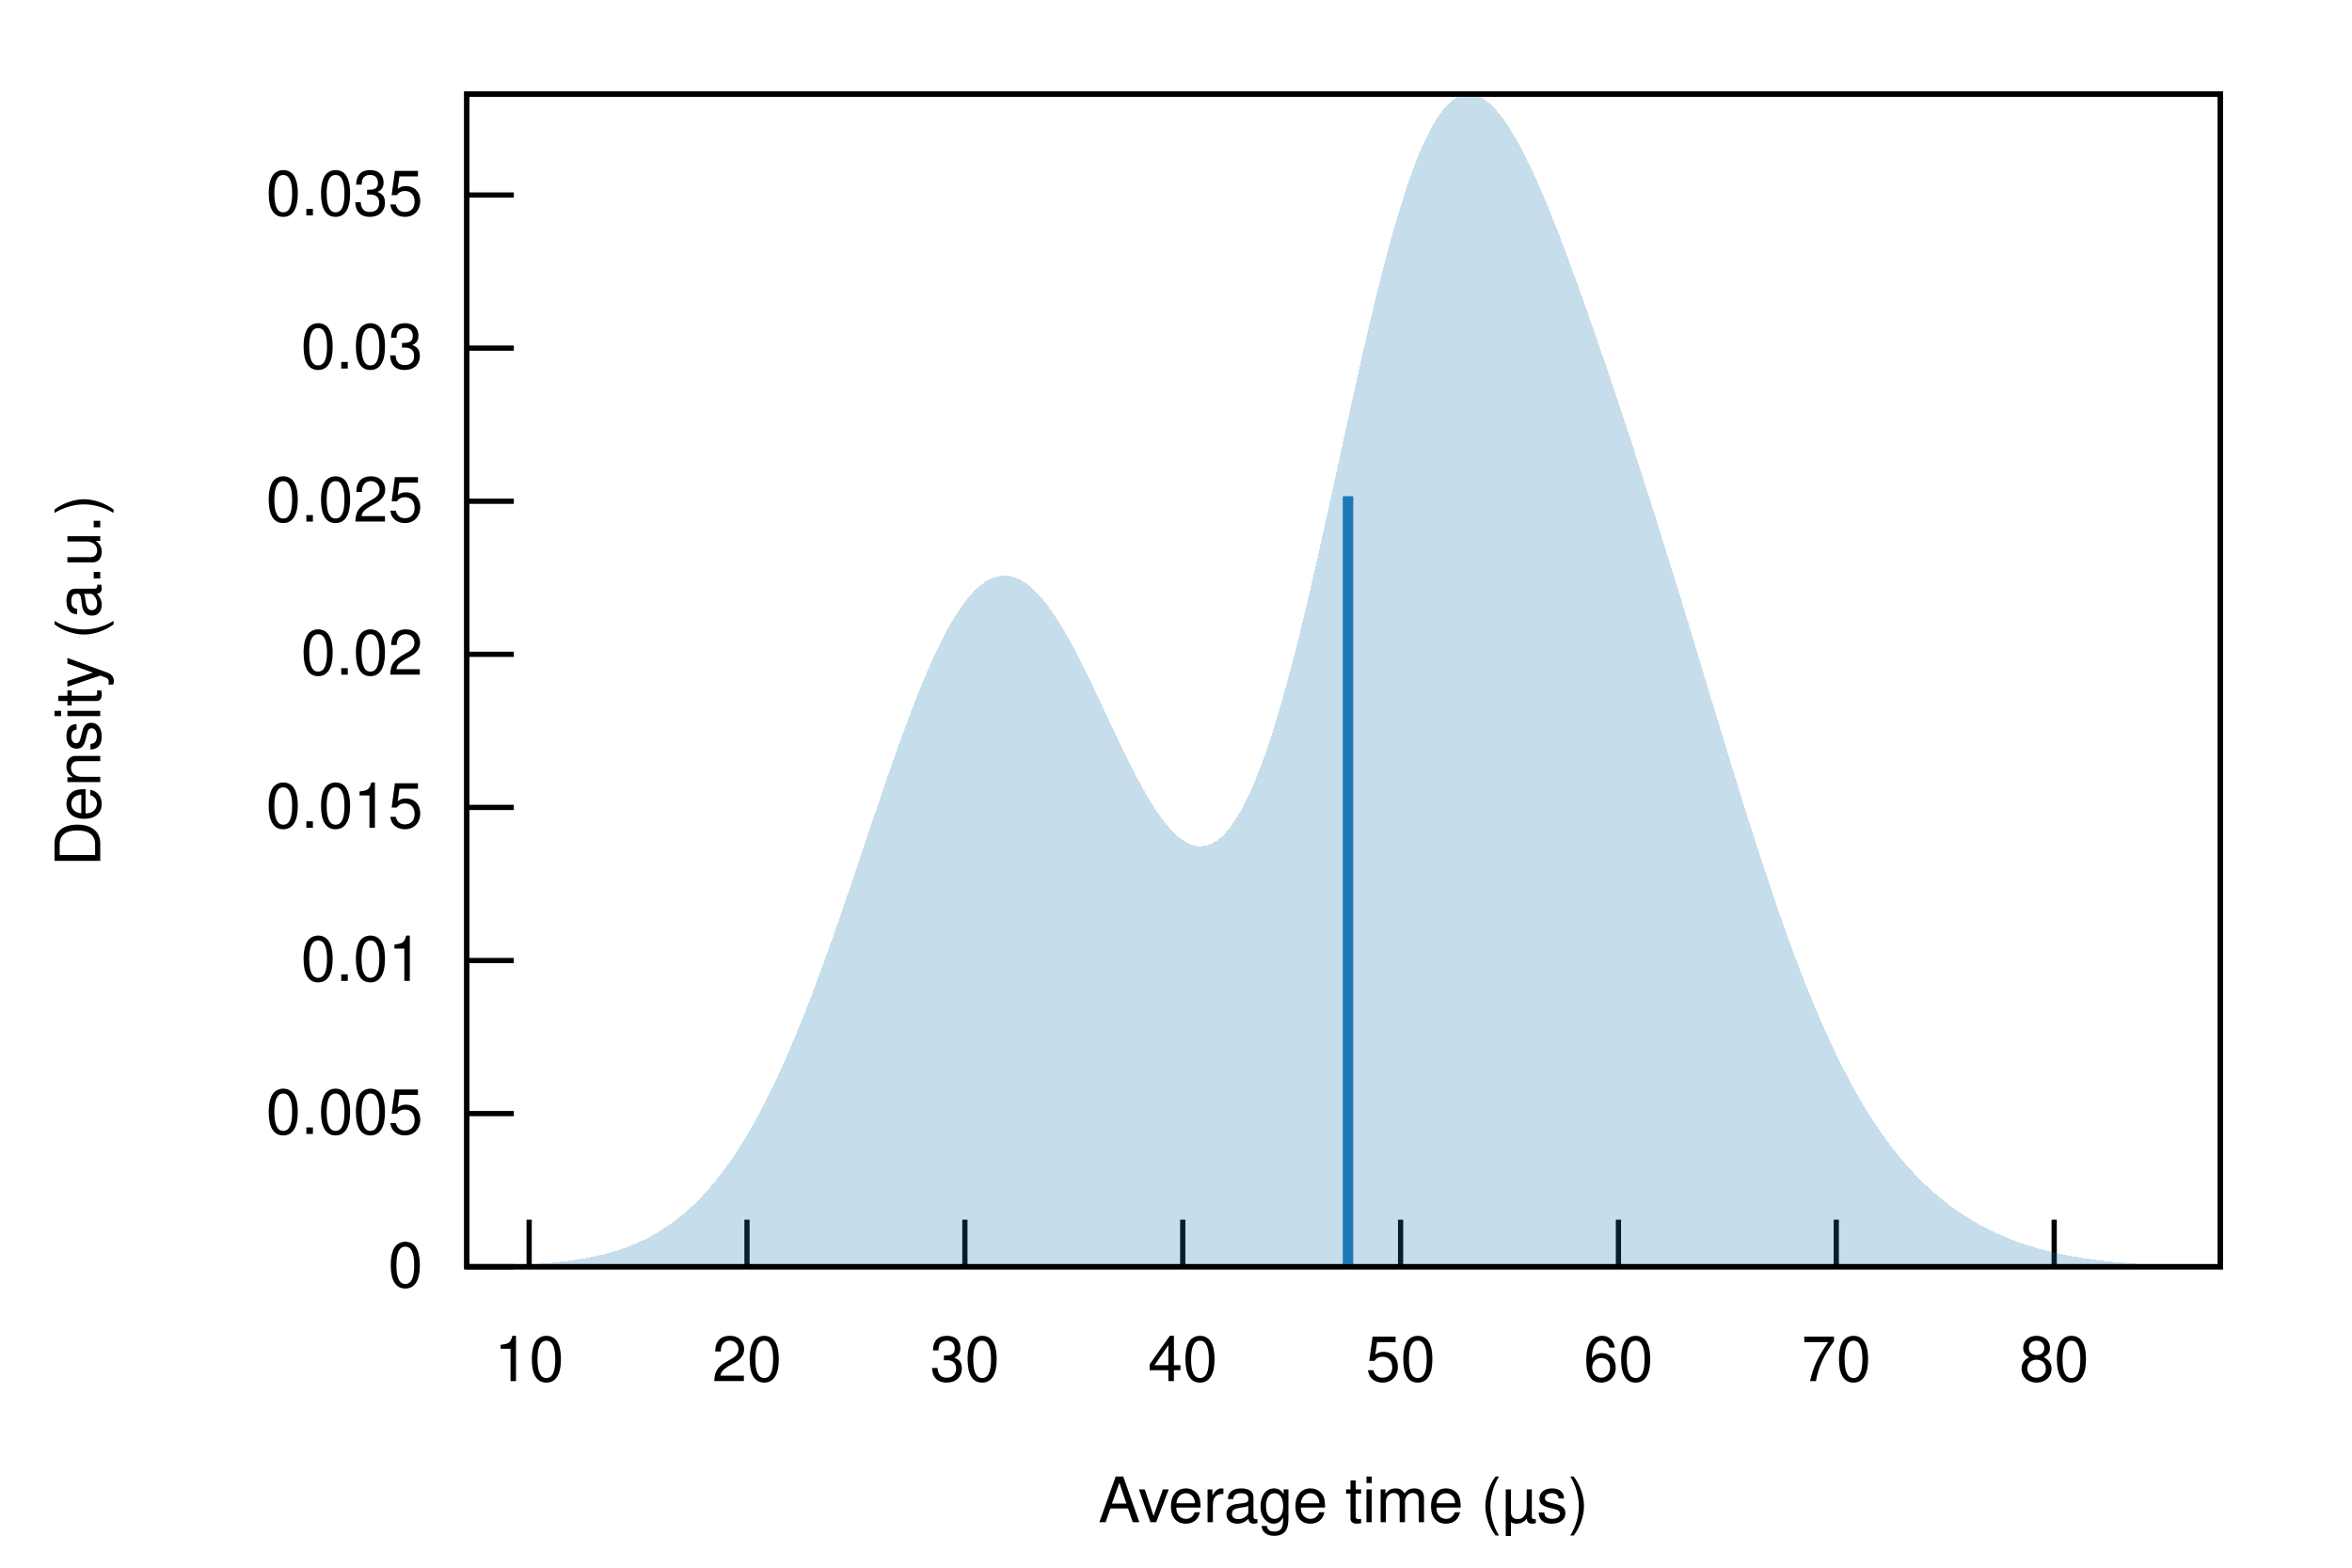
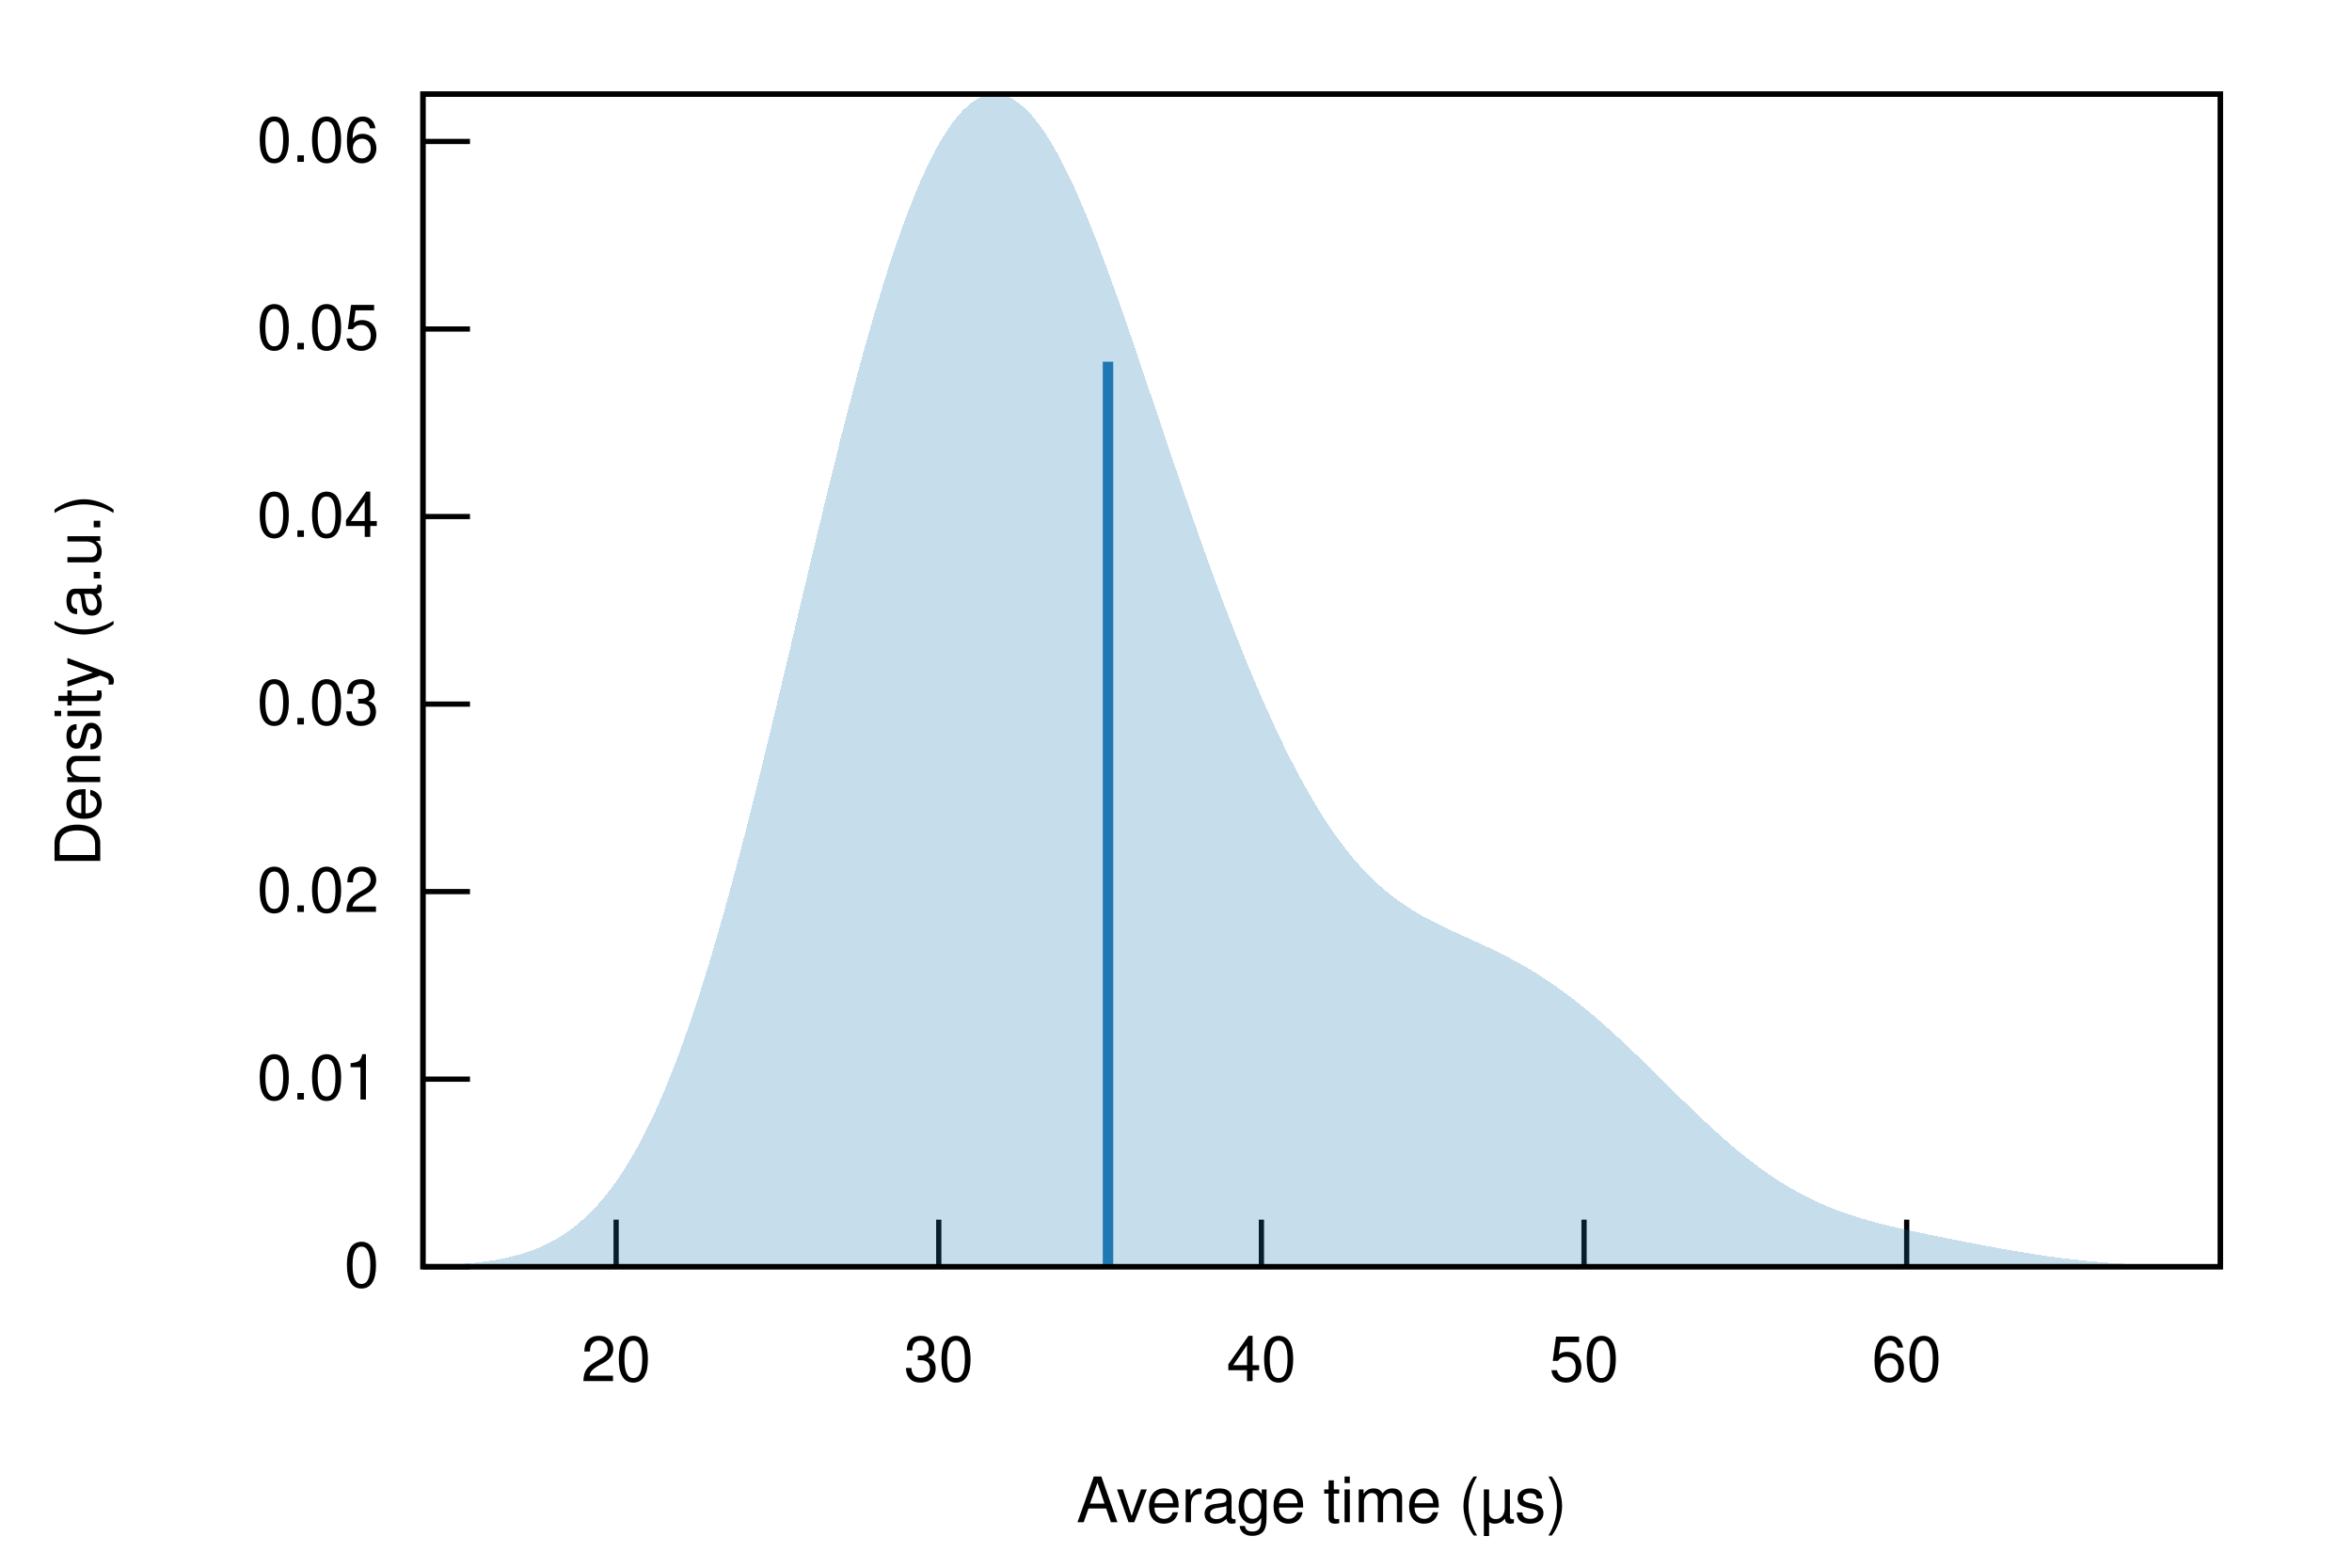
<svg xmlns="http://www.w3.org/2000/svg" xmlns:xlink="http://www.w3.org/1999/xlink" viewBox="0 0 450 300">
  <g id="gnuplot_canvas">
    <rect x="0" y="0" width="450" height="300" fill="none" />
    <defs>
      <circle id="gpDot" r="0.5" stroke-width="0.5" stroke="currentColor" />
      <path id="gpPt0" stroke-width="0.222" stroke="currentColor" d="M-1,0 h2 M0,-1 v2" />
      <path id="gpPt1" stroke-width="0.222" stroke="currentColor" d="M-1,-1 L1,1 M1,-1 L-1,1" />
      <path id="gpPt2" stroke-width="0.222" stroke="currentColor" d="M-1,0 L1,0 M0,-1 L0,1 M-1,-1 L1,1 M-1,1 L1,-1" />
      <rect id="gpPt3" stroke-width="0.222" stroke="currentColor" x="-1" y="-1" width="2" height="2" />
      <rect id="gpPt4" stroke-width="0.222" stroke="currentColor" fill="currentColor" x="-1" y="-1" width="2" height="2" />
      <circle id="gpPt5" stroke-width="0.222" stroke="currentColor" cx="0" cy="0" r="1" />
      <use xlink:href="#gpPt5" id="gpPt6" fill="currentColor" stroke="none" />
      <path id="gpPt7" stroke-width="0.222" stroke="currentColor" d="M0,-1.33 L-1.33,0.67 L1.33,0.67 z" />
      <use xlink:href="#gpPt7" id="gpPt8" fill="currentColor" stroke="none" />
      <use xlink:href="#gpPt7" id="gpPt9" stroke="currentColor" transform="rotate(180)" />
      <use xlink:href="#gpPt9" id="gpPt10" fill="currentColor" stroke="none" />
      <use xlink:href="#gpPt3" id="gpPt11" stroke="currentColor" transform="rotate(45)" />
      <use xlink:href="#gpPt11" id="gpPt12" fill="currentColor" stroke="none" />
      <path id="gpPt13" stroke-width="0.222" stroke="currentColor" d="M0,1.330 L1.265,0.411 L0.782,-1.067 L-0.782,-1.076 L-1.265,0.411 z" />
      <use xlink:href="#gpPt13" id="gpPt14" fill="currentColor" stroke="none" />
      <filter id="textbox" filterUnits="objectBoundingBox" x="0" y="0" height="1" width="1">
        <feFlood flood-color="white" flood-opacity="1" result="bgnd" />
        <feComposite in="SourceGraphic" in2="bgnd" operator="atop" />
      </filter>
      <filter id="greybox" filterUnits="objectBoundingBox" x="0" y="0" height="1" width="1">
        <feFlood flood-color="lightgrey" flood-opacity="1" result="grey" />
        <feComposite in="SourceGraphic" in2="grey" operator="atop" />
      </filter>
    </defs>
    <g fill="none" color="white" stroke="currentColor" stroke-width="1.00" stroke-linecap="butt" stroke-linejoin="miter">
</g>
    <g fill="none" color="black" stroke="currentColor" stroke-width="1.00" stroke-linecap="butt" stroke-linejoin="miter">
-       <path stroke="black" d="M89.31,242.40 L98.31,242.40  " />
-       <g transform="translate(80.92,246.30)" stroke="none" fill="black" font-family="Helvetica" font-size="12.00" text-anchor="end">
+       <path stroke="black" d="M80.92,242.40 L89.92,242.40  " />
+       <g transform="translate(72.53,246.30)" stroke="none" fill="black" font-family="Helvetica" font-size="12.00" text-anchor="end">
        <text>
          <tspan font-family="Helvetica"> 0</tspan>
        </text>
      </g>
    </g>
    <g fill="none" color="black" stroke="currentColor" stroke-width="1.00" stroke-linecap="butt" stroke-linejoin="miter">
-       <path stroke="black" d="M89.31,213.10 L98.31,213.10  " />
-       <g transform="translate(80.92,217.00)" stroke="none" fill="black" font-family="Helvetica" font-size="12.00" text-anchor="end">
-         <text>
-           <tspan font-family="Helvetica"> 0.005</tspan>
-         </text>
-       </g>
-     </g>
-     <g fill="none" color="black" stroke="currentColor" stroke-width="1.00" stroke-linecap="butt" stroke-linejoin="miter">
-       <path stroke="black" d="M89.31,183.81 L98.31,183.81  " />
-       <g transform="translate(80.92,187.71)" stroke="none" fill="black" font-family="Helvetica" font-size="12.00" text-anchor="end">
+       <path stroke="black" d="M80.92,206.51 L89.92,206.51  " />
+       <g transform="translate(72.53,210.41)" stroke="none" fill="black" font-family="Helvetica" font-size="12.00" text-anchor="end">
        <text>
          <tspan font-family="Helvetica"> 0.01</tspan>
        </text>
      </g>
    </g>
    <g fill="none" color="black" stroke="currentColor" stroke-width="1.00" stroke-linecap="butt" stroke-linejoin="miter">
-       <path stroke="black" d="M89.31,154.51 L98.31,154.51  " />
-       <g transform="translate(80.92,158.41)" stroke="none" fill="black" font-family="Helvetica" font-size="12.00" text-anchor="end">
-         <text>
-           <tspan font-family="Helvetica"> 0.015</tspan>
-         </text>
-       </g>
-     </g>
-     <g fill="none" color="black" stroke="currentColor" stroke-width="1.00" stroke-linecap="butt" stroke-linejoin="miter">
-       <path stroke="black" d="M89.31,125.21 L98.31,125.21  " />
-       <g transform="translate(80.92,129.11)" stroke="none" fill="black" font-family="Helvetica" font-size="12.00" text-anchor="end">
+       <path stroke="black" d="M80.92,170.62 L89.92,170.62  " />
+       <g transform="translate(72.53,174.52)" stroke="none" fill="black" font-family="Helvetica" font-size="12.00" text-anchor="end">
        <text>
          <tspan font-family="Helvetica"> 0.02</tspan>
        </text>
      </g>
    </g>
    <g fill="none" color="black" stroke="currentColor" stroke-width="1.00" stroke-linecap="butt" stroke-linejoin="miter">
-       <path stroke="black" d="M89.31,95.92 L98.31,95.92  " />
-       <g transform="translate(80.92,99.82)" stroke="none" fill="black" font-family="Helvetica" font-size="12.00" text-anchor="end">
-         <text>
-           <tspan font-family="Helvetica"> 0.025</tspan>
-         </text>
-       </g>
-     </g>
-     <g fill="none" color="black" stroke="currentColor" stroke-width="1.00" stroke-linecap="butt" stroke-linejoin="miter">
-       <path stroke="black" d="M89.31,66.62 L98.31,66.62  " />
-       <g transform="translate(80.92,70.52)" stroke="none" fill="black" font-family="Helvetica" font-size="12.00" text-anchor="end">
+       <path stroke="black" d="M80.92,134.74 L89.92,134.74  " />
+       <g transform="translate(72.53,138.64)" stroke="none" fill="black" font-family="Helvetica" font-size="12.00" text-anchor="end">
        <text>
          <tspan font-family="Helvetica"> 0.03</tspan>
        </text>
      </g>
    </g>
    <g fill="none" color="black" stroke="currentColor" stroke-width="1.00" stroke-linecap="butt" stroke-linejoin="miter">
-       <path stroke="black" d="M89.31,37.32 L98.31,37.32  " />
-       <g transform="translate(80.92,41.22)" stroke="none" fill="black" font-family="Helvetica" font-size="12.00" text-anchor="end">
+       <path stroke="black" d="M80.92,98.85 L89.92,98.85  " />
+       <g transform="translate(72.53,102.75)" stroke="none" fill="black" font-family="Helvetica" font-size="12.00" text-anchor="end">
        <text>
-           <tspan font-family="Helvetica"> 0.035</tspan>
+           <tspan font-family="Helvetica"> 0.04</tspan>
        </text>
      </g>
    </g>
    <g fill="none" color="black" stroke="currentColor" stroke-width="1.00" stroke-linecap="butt" stroke-linejoin="miter">
-       <path stroke="black" d="M101.24,242.40 L101.24,233.40  " />
-       <g transform="translate(101.24,264.30)" stroke="none" fill="black" font-family="Helvetica" font-size="12.00" text-anchor="middle">
+       <path stroke="black" d="M80.92,62.96 L89.92,62.96  " />
+       <g transform="translate(72.53,66.86)" stroke="none" fill="black" font-family="Helvetica" font-size="12.00" text-anchor="end">
        <text>
-           <tspan font-family="Helvetica"> 10</tspan>
+           <tspan font-family="Helvetica"> 0.05</tspan>
        </text>
      </g>
    </g>
    <g fill="none" color="black" stroke="currentColor" stroke-width="1.00" stroke-linecap="butt" stroke-linejoin="miter">
-       <path stroke="black" d="M142.92,242.40 L142.92,233.40  " />
-       <g transform="translate(142.92,264.30)" stroke="none" fill="black" font-family="Helvetica" font-size="12.00" text-anchor="middle">
+       <path stroke="black" d="M80.92,27.07 L89.92,27.07  " />
+       <g transform="translate(72.53,30.97)" stroke="none" fill="black" font-family="Helvetica" font-size="12.00" text-anchor="end">
+         <text>
+           <tspan font-family="Helvetica"> 0.06</tspan>
+         </text>
+       </g>
+     </g>
+     <g fill="none" color="black" stroke="currentColor" stroke-width="1.00" stroke-linecap="butt" stroke-linejoin="miter">
+       <path stroke="black" d="M117.88,242.40 L117.88,233.40  " />
+       <g transform="translate(117.88,264.30)" stroke="none" fill="black" font-family="Helvetica" font-size="12.00" text-anchor="middle">
        <text>
          <tspan font-family="Helvetica"> 20</tspan>
        </text>
      </g>
    </g>
    <g fill="none" color="black" stroke="currentColor" stroke-width="1.00" stroke-linecap="butt" stroke-linejoin="miter">
-       <path stroke="black" d="M184.61,242.40 L184.61,233.40  " />
-       <g transform="translate(184.61,264.30)" stroke="none" fill="black" font-family="Helvetica" font-size="12.00" text-anchor="middle">
+       <path stroke="black" d="M179.61,242.40 L179.61,233.40  " />
+       <g transform="translate(179.61,264.30)" stroke="none" fill="black" font-family="Helvetica" font-size="12.00" text-anchor="middle">
        <text>
          <tspan font-family="Helvetica"> 30</tspan>
        </text>
      </g>
    </g>
    <g fill="none" color="black" stroke="currentColor" stroke-width="1.00" stroke-linecap="butt" stroke-linejoin="miter">
-       <path stroke="black" d="M226.29,242.40 L226.29,233.40  " />
-       <g transform="translate(226.29,264.30)" stroke="none" fill="black" font-family="Helvetica" font-size="12.00" text-anchor="middle">
+       <path stroke="black" d="M241.34,242.40 L241.34,233.40  " />
+       <g transform="translate(241.34,264.30)" stroke="none" fill="black" font-family="Helvetica" font-size="12.00" text-anchor="middle">
        <text>
          <tspan font-family="Helvetica"> 40</tspan>
        </text>
      </g>
    </g>
    <g fill="none" color="black" stroke="currentColor" stroke-width="1.00" stroke-linecap="butt" stroke-linejoin="miter">
-       <path stroke="black" d="M267.97,242.40 L267.97,233.40  " />
-       <g transform="translate(267.97,264.30)" stroke="none" fill="black" font-family="Helvetica" font-size="12.00" text-anchor="middle">
+       <path stroke="black" d="M303.07,242.40 L303.07,233.40  " />
+       <g transform="translate(303.07,264.30)" stroke="none" fill="black" font-family="Helvetica" font-size="12.00" text-anchor="middle">
        <text>
          <tspan font-family="Helvetica"> 50</tspan>
        </text>
      </g>
    </g>
    <g fill="none" color="black" stroke="currentColor" stroke-width="1.00" stroke-linecap="butt" stroke-linejoin="miter">
-       <path stroke="black" d="M309.65,242.40 L309.65,233.40  " />
-       <g transform="translate(309.65,264.30)" stroke="none" fill="black" font-family="Helvetica" font-size="12.00" text-anchor="middle">
+       <path stroke="black" d="M364.80,242.40 L364.80,233.40  " />
+       <g transform="translate(364.80,264.30)" stroke="none" fill="black" font-family="Helvetica" font-size="12.00" text-anchor="middle">
        <text>
          <tspan font-family="Helvetica"> 60</tspan>
        </text>
      </g>
    </g>
    <g fill="none" color="black" stroke="currentColor" stroke-width="1.00" stroke-linecap="butt" stroke-linejoin="miter">
-       <path stroke="black" d="M351.33,242.40 L351.33,233.40  " />
-       <g transform="translate(351.33,264.30)" stroke="none" fill="black" font-family="Helvetica" font-size="12.00" text-anchor="middle">
-         <text>
-           <tspan font-family="Helvetica"> 70</tspan>
-         </text>
-       </g>
-     </g>
-     <g fill="none" color="black" stroke="currentColor" stroke-width="1.00" stroke-linecap="butt" stroke-linejoin="miter">
-       <path stroke="black" d="M393.02,242.40 L393.02,233.40  " />
-       <g transform="translate(393.02,264.30)" stroke="none" fill="black" font-family="Helvetica" font-size="12.00" text-anchor="middle">
-         <text>
-           <tspan font-family="Helvetica"> 80</tspan>
-         </text>
-       </g>
-     </g>
-     <g fill="none" color="black" stroke="currentColor" stroke-width="1.00" stroke-linecap="butt" stroke-linejoin="miter">
</g>
    <g fill="none" color="black" stroke="currentColor" stroke-width="1.00" stroke-linecap="butt" stroke-linejoin="miter">
-       <path stroke="black" d="M89.31,18.01 L89.31,242.40 L424.82,242.40 L424.82,18.01 L89.31,18.01 Z  " />
+       <path stroke="black" d="M80.92,18.01 L80.92,242.40 L424.82,242.40 L424.82,18.01 L80.92,18.01 Z  " />
    </g>
    <g fill="none" color="black" stroke="currentColor" stroke-width="1.00" stroke-linecap="butt" stroke-linejoin="miter">
</g>
    <g id="gnuplot_plot_1">
      <g fill="none" color="black" stroke="currentColor" stroke-width="1.00" stroke-linecap="butt" stroke-linejoin="miter">
        <g stroke="none" shape-rendering="crispEdges">
-           <polygon fill="rgb( 31, 120, 180)" fill-opacity="0.25" points="89.31,242.32 89.98,242.31 90.65,242.30 91.33,242.29 92.00,242.28 92.67,242.26 93.34,242.25 94.02,242.23 94.69,242.22 95.36,242.20 96.03,242.18 96.71,242.16 97.38,242.13 98.05,242.11 98.72,242.08 99.40,242.05 100.07,242.02 100.74,241.98 101.41,241.95 102.08,241.91 102.76,241.86 103.43,241.81 104.10,241.76 104.77,241.71 105.45,241.65 106.12,241.58 106.79,241.51 107.46,241.44 108.14,241.36 108.81,241.27 109.48,241.18 110.15,241.08 110.83,240.98 111.50,240.87 112.17,240.75 112.84,240.62 113.52,240.48 114.19,240.34 114.86,240.18 115.53,240.02 116.20,239.84 116.88,239.65 117.55,239.45 118.22,239.24 118.89,239.02 119.57,238.79 120.24,238.54 120.91,238.27 121.58,237.99 122.26,237.70 122.93,237.38 123.60,237.05 124.27,236.71 124.95,236.34 125.62,235.96 126.29,235.55 126.96,235.13 127.63,234.68 128.31,234.22 128.98,233.72 129.65,233.21 130.32,232.67 131.00,232.11 131.67,231.52 132.34,230.90 133.01,230.26 133.69,229.59 134.36,228.89 135.03,228.16 135.70,227.40 136.38,226.62 137.05,225.80 137.72,224.94 138.39,224.06 139.06,223.14 139.74,222.19 140.41,221.21 141.08,220.19 141.75,219.14 142.43,218.05 143.10,216.93 143.77,215.77 144.44,214.57 145.12,213.34 145.79,212.08 146.46,210.77 147.13,209.43 147.81,208.06 148.48,206.65 149.15,205.20 149.82,203.72 150.50,202.21 151.17,200.65 151.84,199.07 152.51,197.45 153.18,195.80 153.86,194.12 154.53,192.41 155.20,190.67 155.87,188.90 156.55,187.10 157.22,185.28 157.89,183.43 158.56,181.56 159.24,179.67 159.91,177.75 160.58,175.82 161.25,173.88 161.93,171.92 162.60,169.95 163.27,167.96 163.94,165.97 164.61,163.98 165.29,161.98 165.96,159.98 166.63,157.98 167.30,155.99 167.98,154.01 168.65,152.03 169.32,150.07 169.99,148.12 170.67,146.19 171.34,144.29 172.01,142.40 172.68,140.55 173.36,138.72 174.03,136.93 174.70,135.17 175.37,133.45 176.05,131.78 176.72,130.14 177.39,128.56 178.06,127.02 178.73,125.54 179.41,124.11 180.08,122.74 180.75,121.44 181.42,120.19 182.10,119.01 182.77,117.89 183.44,116.84 184.11,115.87 184.79,114.97 185.46,114.14 186.13,113.38 186.80,112.70 187.48,112.11 188.15,111.58 188.82,111.14 189.49,110.78 190.16,110.50 190.84,110.30 191.51,110.18 192.18,110.14 192.85,110.18 193.53,110.31 194.20,110.51 194.87,110.78 195.54,111.14 196.22,111.57 196.89,112.07 197.56,112.65 198.23,113.30 198.91,114.02 199.58,114.80 200.25,115.64 200.92,116.55 201.59,117.52 202.27,118.54 202.94,119.62 203.61,120.74 204.28,121.91 204.96,123.13 205.63,124.38 206.30,125.67 206.97,126.99 207.65,128.34 208.32,129.72 208.99,131.11 209.66,132.52 210.34,133.95 211.01,135.38 211.68,136.81 212.35,138.25 213.03,139.68 213.70,141.10 214.37,142.51 215.04,143.90 215.71,145.27 216.39,146.61 217.06,147.93 217.73,149.20 218.40,150.44 219.08,151.64 219.75,152.79 220.42,153.89 221.09,154.94 221.77,155.92 222.44,156.85 223.11,157.70 223.78,158.49 224.46,159.21 225.13,159.85 225.80,160.41 226.47,160.89 227.14,161.28 227.82,161.58 228.49,161.80 229.16,161.92 229.83,161.94 230.51,161.87 231.18,161.70 231.85,161.43 232.52,161.05 233.20,160.57 233.87,159.99 234.54,159.30 235.21,158.50 235.89,157.59 236.56,156.58 237.23,155.46 237.90,154.23 238.57,152.90 239.25,151.46 239.92,149.92 240.59,148.27 241.26,146.52 241.94,144.68 242.61,142.73 243.28,140.69 243.95,138.55 244.63,136.33 245.30,134.02 245.97,131.62 246.64,129.15 247.32,126.60 247.99,123.98 248.66,121.29 249.33,118.54 250.01,115.73 250.68,112.86 251.35,109.95 252.02,107.00 252.69,104.01 253.37,100.99 254.04,97.95 254.71,94.88 255.38,91.80 256.06,88.72 256.73,85.63 257.40,82.55 258.07,79.48 258.75,76.43 259.42,73.41 260.09,70.41 260.76,67.45 261.44,64.53 262.11,61.66 262.78,58.84 263.45,56.09 264.12,53.40 264.80,50.78 265.47,48.23 266.14,45.76 266.81,43.38 267.49,41.09 268.16,38.90 268.83,36.80 269.50,34.80 270.18,32.90 270.85,31.11 271.52,29.43 272.19,27.86 272.87,26.41 273.54,25.07 274.21,23.84 274.88,22.73 275.56,21.74 276.23,20.87 276.90,20.12 277.57,19.48 278.24,18.96 278.92,18.55 279.59,18.26 280.26,18.08 280.93,18.01 281.61,18.05 282.28,18.19 282.95,18.44 283.62,18.79 284.30,19.24 284.97,19.78 285.64,20.41 286.31,21.14 286.99,21.94 287.66,22.83 288.33,23.79 289.00,24.83 289.67,25.94 290.35,27.12 291.02,28.36 291.69,29.66 292.36,31.02 293.04,32.43 293.71,33.89 294.38,35.40 295.05,36.95 295.73,38.54 296.40,40.17 297.07,41.84 297.74,43.53 298.42,45.26 299.09,47.02 299.76,48.80 300.43,50.60 301.10,52.43 301.78,54.28 302.45,56.15 303.12,58.03 303.79,59.93 304.47,61.85 305.14,63.78 305.81,65.72 306.48,67.68 307.16,69.65 307.83,71.63 308.50,73.63 309.17,75.64 309.85,77.65 310.52,79.68 311.19,81.72 311.86,83.77 312.54,85.83 313.21,87.90 313.88,89.99 314.55,92.08 315.22,94.18 315.90,96.30 316.57,98.42 317.24,100.56 317.91,102.70 318.59,104.85 319.26,107.02 319.93,109.19 320.60,111.37 321.28,113.56 321.95,115.75 322.62,117.95 323.29,120.16 323.97,122.37 324.64,124.59 325.31,126.81 325.98,129.03 326.65,131.25 327.33,133.47 328.00,135.69 328.67,137.91 329.34,140.12 330.02,142.33 330.69,144.53 331.36,146.73 332.03,148.91 332.71,151.08 333.38,153.24 334.05,155.38 334.72,157.51 335.40,159.62 336.07,161.72 336.74,163.79 337.41,165.84 338.08,167.87 338.76,169.88 339.43,171.86 340.10,173.82 340.77,175.75 341.45,177.64 342.12,179.52 342.79,181.36 343.46,183.16 344.14,184.94 344.81,186.69 345.48,188.40 346.15,190.07 346.83,191.72 347.50,193.33 348.17,194.90 348.84,196.44 349.52,197.94 350.19,199.41 350.86,200.84 351.53,202.23 352.20,203.60 352.88,204.92 353.55,206.21 354.22,207.47 354.89,208.69 355.57,209.87 356.24,211.03 356.91,212.15 357.58,213.24 358.26,214.29 358.93,215.32 359.60,216.31 360.27,217.27 360.95,218.20 361.62,219.11 362.29,219.98 362.96,220.83 363.63,221.65 364.31,222.44 364.98,223.21 365.65,223.96 366.32,224.67 367.00,225.37 367.67,226.04 368.34,226.69 369.01,227.32 369.69,227.93 370.36,228.51 371.03,229.08 371.70,229.63 372.38,230.15 373.05,230.67 373.72,231.16 374.39,231.63 375.07,232.09 375.74,232.54 376.41,232.97 377.08,233.38 377.75,233.78 378.43,234.16 379.10,234.53 379.77,234.89 380.44,235.23 381.12,235.56 381.79,235.88 382.46,236.19 383.13,236.49 383.81,236.77 384.48,237.04 385.15,237.31 385.82,237.56 386.50,237.80 387.17,238.04 387.84,238.26 388.51,238.47 389.18,238.68 389.86,238.88 390.53,239.07 391.20,239.25 391.87,239.42 392.55,239.58 393.22,239.74 393.89,239.89 394.56,240.04 395.24,240.17 395.91,240.30 396.58,240.43 397.25,240.55 397.93,240.66 398.60,240.77 399.27,240.87 399.94,240.96 400.61,241.06 401.29,241.14 401.96,241.22 402.63,241.30 403.30,241.37 403.98,241.44 404.65,241.51 405.32,241.57 405.99,241.63 406.67,241.68 407.34,241.73 408.01,241.78 408.68,241.83 409.36,241.87 410.03,241.91 410.70,241.94 411.37,241.98 412.05,242.01 412.72,242.04 413.39,242.07 414.06,242.09 414.73,242.12 415.41,242.14 416.08,242.16 416.75,242.18 417.42,242.20 418.10,242.22 418.77,242.23 419.44,242.25 420.11,242.26 420.79,242.27 421.46,242.28 422.13,242.29 422.80,242.30 423.48,242.31 424.15,242.32 424.82,242.33 424.82,242.40 424.15,242.40 423.48,242.40 422.80,242.40 422.13,242.40 421.46,242.40 420.79,242.40 420.11,242.40 419.44,242.40 418.77,242.40 418.10,242.40 417.42,242.40 416.75,242.40 416.08,242.40 415.41,242.40 414.73,242.40 414.06,242.40 413.39,242.40 412.72,242.40 412.05,242.40 411.37,242.40 410.70,242.40 410.03,242.40 409.36,242.40 408.68,242.40 408.01,242.40 407.34,242.40 406.67,242.40 405.99,242.40 405.32,242.40 404.65,242.40 403.98,242.40 403.30,242.40 402.63,242.40 401.96,242.40 401.29,242.40 400.61,242.40 399.94,242.40 399.27,242.40 398.60,242.40 397.93,242.40 397.25,242.40 396.58,242.40 395.91,242.40 395.24,242.40 394.56,242.40 393.89,242.40 393.22,242.40 392.55,242.40 391.87,242.40 391.20,242.40 390.53,242.40 389.86,242.40 389.18,242.40 388.51,242.40 387.84,242.40 387.17,242.40 386.50,242.40 385.82,242.40 385.15,242.40 384.48,242.40 383.81,242.40 383.13,242.40 382.46,242.40 381.79,242.40 381.12,242.40 380.44,242.40 379.77,242.40 379.10,242.40 378.43,242.40 377.75,242.40 377.08,242.40 376.41,242.40 375.74,242.40 375.07,242.40 374.39,242.40 373.72,242.40 373.05,242.40 372.38,242.40 371.70,242.40 371.03,242.40 370.36,242.40 369.69,242.40 369.01,242.40 368.34,242.40 367.67,242.40 367.00,242.40 366.32,242.40 365.65,242.40 364.98,242.40 364.31,242.40 363.63,242.40 362.96,242.40 362.29,242.40 361.62,242.40 360.95,242.40 360.27,242.40 359.60,242.40 358.93,242.40 358.26,242.40 357.58,242.40 356.91,242.40 356.24,242.40 355.57,242.40 354.89,242.40 354.22,242.40 353.55,242.40 352.88,242.40 352.20,242.40 351.53,242.40 350.86,242.40 350.19,242.40 349.52,242.40 348.84,242.40 348.17,242.40 347.50,242.40 346.83,242.40 346.15,242.40 345.48,242.40 344.81,242.40 344.14,242.40 343.46,242.40 342.79,242.40 342.12,242.40 341.45,242.40 340.77,242.40 340.10,242.40 339.43,242.40 338.76,242.40 338.08,242.40 337.41,242.40 336.74,242.40 336.07,242.40 335.40,242.40 334.72,242.40 334.05,242.40 333.38,242.40 332.71,242.40 332.03,242.40 331.36,242.40 330.69,242.40 330.02,242.40 329.34,242.40 328.67,242.40 328.00,242.40 327.33,242.40 326.65,242.40 325.98,242.40 325.31,242.40 324.64,242.40 323.97,242.40 323.29,242.40 322.62,242.40 321.95,242.40 321.28,242.40 320.60,242.40 319.93,242.40 319.26,242.40 318.59,242.40 317.91,242.40 317.24,242.40 316.57,242.40 315.90,242.40 315.22,242.40 314.55,242.40 313.88,242.40 313.21,242.40 312.54,242.40 311.86,242.40 311.19,242.40 310.52,242.40 309.85,242.40 309.17,242.40 308.50,242.40 307.83,242.40 307.16,242.40 306.48,242.40 305.81,242.40 305.14,242.40 304.47,242.40 303.79,242.40 303.12,242.40 302.45,242.40 301.78,242.40 301.10,242.40 300.43,242.40 299.76,242.40 299.09,242.40 298.42,242.40 297.74,242.40 297.07,242.40 296.40,242.40 295.73,242.40 295.05,242.40 294.38,242.40 293.71,242.40 293.04,242.40 292.36,242.40 291.69,242.40 291.02,242.40 290.35,242.40 289.67,242.40 289.00,242.40 288.33,242.40 287.66,242.40 286.99,242.40 286.31,242.40 285.64,242.40 284.97,242.40 284.30,242.40 283.62,242.40 282.95,242.40 282.28,242.40 281.61,242.40 280.93,242.40 280.26,242.40 279.59,242.40 278.92,242.40 278.24,242.40 277.57,242.40 276.90,242.40 276.23,242.40 275.56,242.40 274.88,242.40 274.21,242.40 273.54,242.40 272.87,242.40 272.19,242.40 271.52,242.40 270.85,242.40 270.18,242.40 269.50,242.40 268.83,242.40 268.16,242.40 267.49,242.40 266.81,242.40 266.14,242.40 265.47,242.40 264.80,242.40 264.12,242.40 263.45,242.40 262.78,242.40 262.11,242.40 261.44,242.40 260.76,242.40 260.09,242.40 259.42,242.40 258.75,242.40 258.07,242.40 257.40,242.40 256.73,242.40 256.06,242.40 255.38,242.40 254.71,242.40 254.04,242.40 253.37,242.40 252.69,242.40 252.02,242.40 251.35,242.40 250.68,242.40 250.01,242.40 249.33,242.40 248.66,242.40 247.99,242.40 247.32,242.40 246.64,242.40 245.97,242.40 245.30,242.40 244.63,242.40 243.95,242.40 243.28,242.40 242.61,242.40 241.94,242.40 241.26,242.40 240.59,242.40 239.92,242.40 239.25,242.40 238.57,242.40 237.90,242.40 237.23,242.40 236.56,242.40 235.89,242.40 235.21,242.40 234.54,242.40 233.87,242.40 233.20,242.40 232.52,242.40 231.85,242.40 231.18,242.40 230.51,242.40 229.83,242.40 229.16,242.40 228.49,242.40 227.82,242.40 227.14,242.40 226.47,242.40 225.80,242.40 225.13,242.40 224.46,242.40 223.78,242.40 223.11,242.40 222.44,242.40 221.77,242.40 221.09,242.40 220.42,242.40 219.75,242.40 219.08,242.40 218.40,242.40 217.73,242.40 217.06,242.40 216.39,242.40 215.71,242.40 215.04,242.40 214.37,242.40 213.70,242.40 213.03,242.40 212.35,242.40 211.68,242.40 211.01,242.40 210.34,242.40 209.66,242.40 208.99,242.40 208.32,242.40 207.65,242.40 206.97,242.40 206.30,242.40 205.63,242.40 204.96,242.40 204.28,242.40 203.61,242.40 202.94,242.40 202.27,242.40 201.59,242.40 200.92,242.40 200.25,242.40 199.58,242.40 198.91,242.40 198.23,242.40 197.56,242.40 196.89,242.40 196.22,242.40 195.54,242.40 194.87,242.40 194.20,242.40 193.53,242.40 192.85,242.40 192.18,242.40 191.51,242.40 190.84,242.40 190.16,242.40 189.49,242.40 188.82,242.40 188.15,242.40 187.48,242.40 186.80,242.40 186.13,242.40 185.46,242.40 184.79,242.40 184.11,242.40 183.44,242.40 182.77,242.40 182.10,242.40 181.42,242.40 180.75,242.40 180.08,242.40 179.41,242.40 178.73,242.40 178.06,242.40 177.39,242.40 176.72,242.40 176.05,242.40 175.37,242.40 174.70,242.40 174.03,242.40 173.36,242.40 172.68,242.40 172.01,242.40 171.34,242.40 170.67,242.40 169.99,242.40 169.32,242.40 168.65,242.40 167.98,242.40 167.30,242.40 166.63,242.40 165.96,242.40 165.29,242.40 164.61,242.40 163.94,242.40 163.27,242.40 162.60,242.40 161.93,242.40 161.25,242.40 160.58,242.40 159.91,242.40 159.24,242.40 158.56,242.40 157.89,242.40 157.22,242.40 156.55,242.40 155.87,242.40 155.20,242.40 154.53,242.40 153.86,242.40 153.18,242.40 152.51,242.40 151.84,242.40 151.17,242.40 150.50,242.40 149.82,242.40 149.15,242.40 148.48,242.40 147.81,242.40 147.13,242.40 146.46,242.40 145.79,242.40 145.12,242.40 144.44,242.40 143.77,242.40 143.10,242.40 142.43,242.40 141.75,242.40 141.08,242.40 140.41,242.40 139.74,242.40 139.06,242.40 138.39,242.40 137.72,242.40 137.05,242.40 136.38,242.40 135.70,242.40 135.03,242.40 134.36,242.40 133.69,242.40 133.01,242.40 132.34,242.40 131.67,242.40 131.00,242.40 130.32,242.40 129.65,242.40 128.98,242.40 128.31,242.40 127.63,242.40 126.96,242.40 126.29,242.40 125.62,242.40 124.95,242.40 124.27,242.40 123.60,242.40 122.93,242.40 122.26,242.40 121.58,242.40 120.91,242.40 120.24,242.40 119.57,242.40 118.89,242.40 118.22,242.40 117.55,242.40 116.88,242.40 116.20,242.40 115.53,242.40 114.86,242.40 114.19,242.40 113.52,242.40 112.84,242.40 112.17,242.40 111.50,242.40 110.83,242.40 110.15,242.40 109.48,242.40 108.81,242.40 108.14,242.40 107.46,242.40 106.79,242.40 106.12,242.40 105.45,242.40 104.77,242.40 104.10,242.40 103.43,242.40 102.76,242.40 102.08,242.40 101.41,242.40 100.74,242.40 100.07,242.40 99.40,242.40 98.72,242.40 98.05,242.40 97.38,242.40 96.71,242.40 96.03,242.40 95.36,242.40 94.69,242.40 94.02,242.40 93.34,242.40 92.67,242.40 92.00,242.40 91.33,242.40 90.65,242.40 89.98,242.40 89.31,242.40 " />
+           <polygon fill="rgb( 31, 120, 180)" fill-opacity="0.25" points="80.92,242.24 81.61,242.22 82.30,242.20 82.99,242.17 83.68,242.15 84.37,242.12 85.06,242.08 85.74,242.05 86.43,242.01 87.12,241.97 87.81,241.92 88.50,241.87 89.19,241.81 89.88,241.75 90.57,241.68 91.26,241.61 91.95,241.53 92.64,241.44 93.33,241.34 94.01,241.24 94.70,241.13 95.39,241.00 96.08,240.87 96.77,240.73 97.46,240.57 98.15,240.40 98.84,240.22 99.53,240.03 100.22,239.82 100.91,239.59 101.60,239.35 102.28,239.09 102.97,238.81 103.66,238.51 104.35,238.20 105.04,237.86 105.73,237.49 106.42,237.11 107.11,236.69 107.80,236.26 108.49,235.79 109.18,235.30 109.87,234.77 110.55,234.22 111.24,233.63 111.93,233.01 112.62,232.36 113.31,231.67 114.00,230.94 114.69,230.17 115.38,229.37 116.07,228.53 116.76,227.64 117.45,226.71 118.14,225.74 118.82,224.72 119.51,223.66 120.20,222.55 120.89,221.39 121.58,220.19 122.27,218.94 122.96,217.63 123.65,216.28 124.34,214.87 125.03,213.42 125.72,211.91 126.41,210.35 127.09,208.74 127.78,207.07 128.47,205.35 129.16,203.58 129.85,201.76 130.54,199.88 131.23,197.95 131.92,195.97 132.61,193.94 133.30,191.85 133.99,189.72 134.68,187.54 135.37,185.30 136.05,183.03 136.74,180.70 137.43,178.33 138.12,175.91 138.81,173.45 139.50,170.95 140.19,168.41 140.88,165.84 141.57,163.22 142.26,160.57 142.95,157.89 143.64,155.17 144.32,152.43 145.01,149.66 145.70,146.87 146.39,144.05 147.08,141.21 147.77,138.35 148.46,135.48 149.15,132.59 149.84,129.70 150.53,126.79 151.22,123.88 151.91,120.96 152.59,118.04 153.28,115.13 153.97,112.22 154.66,109.31 155.35,106.41 156.04,103.53 156.73,100.65 157.42,97.80 158.11,94.96 158.80,92.14 159.49,89.35 160.18,86.58 160.86,83.84 161.55,81.13 162.24,78.45 162.93,75.81 163.62,73.21 164.31,70.64 165.00,68.12 165.69,65.64 166.38,63.21 167.07,60.82 167.76,58.48 168.45,56.19 169.13,53.96 169.82,51.78 170.51,49.66 171.20,47.59 171.89,45.58 172.58,43.64 173.27,41.75 173.96,39.93 174.65,38.18 175.34,36.49 176.03,34.87 176.72,33.32 177.40,31.84 178.09,30.43 178.78,29.09 179.47,27.82 180.16,26.63 180.85,25.51 181.54,24.47 182.23,23.50 182.92,22.61 183.61,21.80 184.30,21.06 184.99,20.41 185.68,19.83 186.36,19.33 187.05,18.91 187.74,18.57 188.43,18.31 189.12,18.13 189.81,18.03 190.50,18.01 191.19,18.07 191.88,18.21 192.57,18.42 193.26,18.71 193.95,19.08 194.63,19.53 195.32,20.05 196.01,20.65 196.70,21.32 197.39,22.07 198.08,22.89 198.77,23.77 199.46,24.73 200.15,25.75 200.84,26.84 201.53,27.99 202.22,29.20 202.90,30.48 203.59,31.81 204.28,33.20 204.97,34.64 205.66,36.14 206.35,37.68 207.04,39.27 207.73,40.91 208.42,42.59 209.11,44.31 209.80,46.07 210.49,47.86 211.17,49.69 211.86,51.55 212.55,53.44 213.24,55.35 213.93,57.28 214.62,59.24 215.31,61.22 216.00,63.21 216.69,65.22 217.38,67.24 218.07,69.27 218.76,71.30 219.44,73.35 220.13,75.39 220.82,77.44 221.51,79.49 222.20,81.54 222.89,83.59 223.58,85.63 224.27,87.67 224.96,89.70 225.65,91.72 226.34,93.73 227.03,95.73 227.71,97.72 228.40,99.69 229.09,101.66 229.78,103.60 230.47,105.53 231.16,107.45 231.85,109.34 232.54,111.22 233.23,113.08 233.92,114.92 234.61,116.74 235.30,118.54 235.99,120.32 236.67,122.08 237.36,123.81 238.05,125.52 238.74,127.21 239.43,128.88 240.12,130.52 240.81,132.13 241.50,133.72 242.19,135.28 242.88,136.82 243.57,138.33 244.26,139.81 244.94,141.27 245.63,142.69 246.32,144.09 247.01,145.46 247.70,146.80 248.39,148.11 249.08,149.39 249.77,150.64 250.46,151.85 251.15,153.04 251.84,154.20 252.53,155.32 253.21,156.41 253.90,157.47 254.59,158.50 255.28,159.50 255.97,160.47 256.66,161.40 257.35,162.31 258.04,163.18 258.73,164.02 259.42,164.83 260.11,165.62 260.80,166.37 261.48,167.10 262.17,167.79 262.86,168.46 263.55,169.11 264.24,169.72 264.93,170.32 265.62,170.89 266.31,171.43 267.00,171.95 267.69,172.46 268.38,172.94 269.07,173.40 269.75,173.85 270.44,174.28 271.13,174.69 271.82,175.09 272.51,175.48 273.20,175.85 273.89,176.21 274.58,176.57 275.27,176.91 275.96,177.25 276.65,177.58 277.34,177.90 278.03,178.22 278.71,178.54 279.40,178.85 280.09,179.16 280.78,179.47 281.47,179.78 282.16,180.10 282.85,180.41 283.54,180.73 284.23,181.05 284.92,181.38 285.61,181.71 286.30,182.04 286.98,182.38 287.67,182.73 288.36,183.08 289.05,183.45 289.74,183.82 290.43,184.20 291.12,184.58 291.81,184.98 292.50,185.38 293.19,185.80 293.88,186.22 294.57,186.66 295.25,187.10 295.94,187.55 296.63,188.02 297.32,188.49 298.01,188.98 298.70,189.47 299.39,189.97 300.08,190.49 300.77,191.01 301.46,191.55 302.15,192.09 302.84,192.65 303.52,193.21 304.21,193.78 304.90,194.36 305.59,194.95 306.28,195.55 306.97,196.16 307.66,196.77 308.35,197.39 309.04,198.02 309.73,198.66 310.42,199.30 311.11,199.95 311.79,200.60 312.48,201.26 313.17,201.92 313.86,202.59 314.55,203.26 315.24,203.93 315.93,204.61 316.62,205.28 317.31,205.96 318.00,206.64 318.69,207.32 319.38,208.00 320.06,208.68 320.75,209.36 321.44,210.04 322.13,210.71 322.82,211.38 323.51,212.05 324.20,212.71 324.89,213.37 325.58,214.02 326.27,214.67 326.96,215.31 327.65,215.95 328.34,216.58 329.02,217.20 329.71,217.81 330.40,218.41 331.09,219.01 331.78,219.59 332.47,220.17 333.16,220.74 333.85,221.29 334.54,221.84 335.23,222.37 335.92,222.89 336.61,223.41 337.29,223.91 337.98,224.39 338.67,224.87 339.36,225.34 340.05,225.79 340.74,226.23 341.43,226.66 342.12,227.07 342.81,227.48 343.50,227.87 344.19,228.25 344.88,228.62 345.56,228.97 346.25,229.32 346.94,229.65 347.63,229.97 348.32,230.29 349.01,230.59 349.70,230.88 350.39,231.16 351.08,231.43 351.77,231.69 352.46,231.94 353.15,232.19 353.83,232.42 354.52,232.65 355.21,232.87 355.90,233.08 356.59,233.29 357.28,233.49 357.97,233.68 358.66,233.87 359.35,234.05 360.04,234.23 360.73,234.40 361.42,234.57 362.10,234.73 362.79,234.89 363.48,235.05 364.17,235.21 364.86,235.36 365.55,235.51 366.24,235.66 366.93,235.80 367.62,235.95 368.31,236.09 369.00,236.24 369.69,236.38 370.37,236.52 371.06,236.66 371.75,236.79 372.44,236.93 373.13,237.07 373.82,237.21 374.51,237.34 375.20,237.48 375.89,237.61 376.58,237.75 377.27,237.88 377.96,238.01 378.65,238.15 379.33,238.28 380.02,238.41 380.71,238.54 381.40,238.66 382.09,238.79 382.78,238.92 383.47,239.04 384.16,239.17 384.85,239.29 385.54,239.41 386.23,239.52 386.92,239.64 387.60,239.75 388.29,239.86 388.98,239.97 389.67,240.08 390.36,240.18 391.05,240.29 391.74,240.39 392.43,240.48 393.12,240.58 393.81,240.67 394.50,240.76 395.19,240.84 395.87,240.92 396.56,241.00 397.25,241.08 397.94,241.15 398.63,241.23 399.32,241.29 400.01,241.36 400.70,241.42 401.39,241.48 402.08,241.54 402.77,241.59 403.46,241.65 404.14,241.70 404.83,241.74 405.52,241.79 406.21,241.83 406.90,241.87 407.59,241.91 408.28,241.94 408.97,241.98 409.66,242.01 410.35,242.04 411.04,242.06 411.73,242.09 412.41,242.11 413.10,242.14 413.79,242.16 414.48,242.18 415.17,242.20 415.86,242.21 416.55,242.23 417.24,242.24 417.93,242.26 418.62,242.27 419.31,242.28 420.00,242.29 420.68,242.30 421.37,242.31 422.06,242.32 422.75,242.33 423.44,242.33 424.13,242.34 424.82,242.35 424.82,242.40 424.13,242.40 423.44,242.40 422.75,242.40 422.06,242.40 421.37,242.40 420.68,242.40 420.00,242.40 419.31,242.40 418.62,242.40 417.93,242.40 417.24,242.40 416.55,242.40 415.86,242.40 415.17,242.40 414.48,242.40 413.79,242.40 413.10,242.40 412.41,242.40 411.73,242.40 411.04,242.40 410.35,242.40 409.66,242.40 408.97,242.40 408.28,242.40 407.59,242.40 406.90,242.40 406.21,242.40 405.52,242.40 404.83,242.40 404.14,242.40 403.46,242.40 402.77,242.40 402.08,242.40 401.39,242.40 400.70,242.40 400.01,242.40 399.32,242.40 398.63,242.40 397.94,242.40 397.25,242.40 396.56,242.40 395.87,242.40 395.19,242.40 394.50,242.40 393.81,242.40 393.12,242.40 392.43,242.40 391.74,242.40 391.05,242.40 390.36,242.40 389.67,242.40 388.98,242.40 388.29,242.40 387.60,242.40 386.92,242.40 386.23,242.40 385.54,242.40 384.85,242.40 384.16,242.40 383.47,242.40 382.78,242.40 382.09,242.40 381.40,242.40 380.71,242.40 380.02,242.40 379.33,242.40 378.65,242.40 377.96,242.40 377.27,242.40 376.58,242.40 375.89,242.40 375.20,242.40 374.51,242.40 373.82,242.40 373.13,242.40 372.44,242.40 371.75,242.40 371.06,242.40 370.37,242.40 369.69,242.40 369.00,242.40 368.31,242.40 367.62,242.40 366.93,242.40 366.24,242.40 365.55,242.40 364.86,242.40 364.17,242.40 363.48,242.40 362.79,242.40 362.10,242.40 361.42,242.40 360.73,242.40 360.04,242.40 359.35,242.40 358.66,242.40 357.97,242.40 357.28,242.40 356.59,242.40 355.90,242.40 355.21,242.40 354.52,242.40 353.83,242.40 353.15,242.40 352.46,242.40 351.77,242.40 351.08,242.40 350.39,242.40 349.70,242.40 349.01,242.40 348.32,242.40 347.63,242.40 346.94,242.40 346.25,242.40 345.56,242.40 344.88,242.40 344.19,242.40 343.50,242.40 342.81,242.40 342.12,242.40 341.43,242.40 340.74,242.40 340.05,242.40 339.36,242.40 338.67,242.40 337.98,242.40 337.29,242.40 336.61,242.40 335.92,242.40 335.23,242.40 334.54,242.40 333.85,242.40 333.16,242.40 332.47,242.40 331.78,242.40 331.09,242.40 330.40,242.40 329.71,242.40 329.02,242.40 328.34,242.40 327.65,242.40 326.96,242.40 326.27,242.40 325.58,242.40 324.89,242.40 324.20,242.40 323.51,242.40 322.82,242.40 322.13,242.40 321.44,242.40 320.75,242.40 320.06,242.40 319.38,242.40 318.69,242.40 318.00,242.40 317.31,242.40 316.62,242.40 315.93,242.40 315.24,242.40 314.55,242.40 313.86,242.40 313.17,242.40 312.48,242.40 311.79,242.40 311.11,242.40 310.42,242.40 309.73,242.40 309.04,242.40 308.35,242.40 307.66,242.40 306.97,242.40 306.28,242.40 305.59,242.40 304.90,242.40 304.21,242.40 303.52,242.40 302.84,242.40 302.15,242.40 301.46,242.40 300.77,242.40 300.08,242.40 299.39,242.40 298.70,242.40 298.01,242.40 297.32,242.40 296.63,242.40 295.94,242.40 295.25,242.40 294.57,242.40 293.88,242.40 293.19,242.40 292.50,242.40 291.81,242.40 291.12,242.40 290.43,242.40 289.74,242.40 289.05,242.40 288.36,242.40 287.67,242.40 286.98,242.40 286.30,242.40 285.61,242.40 284.92,242.40 284.23,242.40 283.54,242.40 282.85,242.40 282.16,242.40 281.47,242.40 280.78,242.40 280.09,242.40 279.40,242.40 278.71,242.40 278.03,242.40 277.34,242.40 276.65,242.40 275.96,242.40 275.27,242.40 274.58,242.40 273.89,242.40 273.20,242.40 272.51,242.40 271.82,242.40 271.13,242.40 270.44,242.40 269.75,242.40 269.07,242.40 268.38,242.40 267.69,242.40 267.00,242.40 266.31,242.40 265.62,242.40 264.93,242.40 264.24,242.40 263.55,242.40 262.86,242.40 262.17,242.40 261.48,242.40 260.80,242.40 260.11,242.40 259.42,242.40 258.73,242.40 258.04,242.40 257.35,242.40 256.66,242.40 255.97,242.40 255.28,242.40 254.59,242.40 253.90,242.40 253.21,242.40 252.53,242.40 251.84,242.40 251.15,242.40 250.46,242.40 249.77,242.40 249.08,242.40 248.39,242.40 247.70,242.40 247.01,242.40 246.32,242.40 245.63,242.40 244.94,242.40 244.26,242.40 243.57,242.40 242.88,242.40 242.19,242.40 241.50,242.40 240.81,242.40 240.12,242.40 239.43,242.40 238.74,242.40 238.05,242.40 237.36,242.40 236.67,242.40 235.99,242.40 235.30,242.40 234.61,242.40 233.92,242.40 233.23,242.40 232.54,242.40 231.85,242.40 231.16,242.40 230.47,242.40 229.78,242.40 229.09,242.40 228.40,242.40 227.71,242.40 227.03,242.40 226.34,242.40 225.65,242.40 224.96,242.40 224.27,242.40 223.58,242.40 222.89,242.40 222.20,242.40 221.51,242.40 220.82,242.40 220.13,242.40 219.44,242.40 218.76,242.40 218.07,242.40 217.38,242.40 216.69,242.40 216.00,242.40 215.31,242.40 214.62,242.40 213.93,242.40 213.24,242.40 212.55,242.40 211.86,242.40 211.17,242.40 210.49,242.40 209.80,242.40 209.11,242.40 208.42,242.40 207.73,242.40 207.04,242.40 206.35,242.40 205.66,242.40 204.97,242.40 204.28,242.40 203.59,242.40 202.90,242.40 202.22,242.40 201.53,242.40 200.84,242.40 200.15,242.40 199.46,242.40 198.77,242.40 198.08,242.40 197.39,242.40 196.70,242.40 196.01,242.40 195.32,242.40 194.63,242.40 193.95,242.40 193.26,242.40 192.57,242.40 191.88,242.40 191.19,242.40 190.50,242.40 189.81,242.40 189.12,242.40 188.43,242.40 187.74,242.40 187.05,242.40 186.36,242.40 185.68,242.40 184.99,242.40 184.30,242.40 183.61,242.40 182.92,242.40 182.23,242.40 181.54,242.40 180.85,242.40 180.16,242.40 179.47,242.40 178.78,242.40 178.09,242.40 177.40,242.40 176.72,242.40 176.03,242.40 175.34,242.40 174.65,242.40 173.96,242.40 173.27,242.40 172.58,242.40 171.89,242.40 171.20,242.40 170.51,242.40 169.82,242.40 169.13,242.40 168.45,242.40 167.76,242.40 167.07,242.40 166.38,242.40 165.69,242.40 165.00,242.40 164.31,242.40 163.62,242.40 162.93,242.40 162.24,242.40 161.55,242.40 160.86,242.40 160.18,242.40 159.49,242.40 158.80,242.40 158.11,242.40 157.42,242.40 156.73,242.40 156.04,242.40 155.35,242.40 154.66,242.40 153.97,242.40 153.28,242.40 152.59,242.40 151.91,242.40 151.22,242.40 150.53,242.40 149.84,242.40 149.15,242.40 148.46,242.40 147.77,242.40 147.08,242.40 146.39,242.40 145.70,242.40 145.01,242.40 144.32,242.40 143.64,242.40 142.95,242.40 142.26,242.40 141.57,242.40 140.88,242.40 140.19,242.40 139.50,242.40 138.81,242.40 138.12,242.40 137.43,242.40 136.74,242.40 136.05,242.40 135.37,242.40 134.68,242.40 133.99,242.40 133.30,242.40 132.61,242.40 131.92,242.40 131.23,242.40 130.54,242.40 129.85,242.40 129.16,242.40 128.47,242.40 127.78,242.40 127.09,242.40 126.41,242.40 125.72,242.40 125.03,242.40 124.34,242.40 123.65,242.40 122.96,242.40 122.27,242.40 121.58,242.40 120.89,242.40 120.20,242.40 119.51,242.40 118.82,242.40 118.14,242.40 117.45,242.40 116.76,242.40 116.07,242.40 115.38,242.40 114.69,242.40 114.00,242.40 113.31,242.40 112.62,242.40 111.93,242.40 111.24,242.40 110.55,242.40 109.87,242.40 109.18,242.40 108.49,242.40 107.80,242.40 107.11,242.40 106.42,242.40 105.73,242.40 105.04,242.40 104.35,242.40 103.66,242.40 102.97,242.40 102.28,242.40 101.60,242.40 100.91,242.40 100.22,242.40 99.53,242.40 98.84,242.40 98.15,242.40 97.46,242.40 96.77,242.40 96.08,242.40 95.39,242.40 94.70,242.40 94.01,242.40 93.33,242.40 92.64,242.40 91.95,242.40 91.26,242.40 90.57,242.40 89.88,242.40 89.19,242.40 88.50,242.40 87.81,242.40 87.12,242.40 86.43,242.40 85.74,242.40 85.06,242.40 84.37,242.40 83.68,242.40 82.99,242.40 82.30,242.40 81.61,242.40 80.92,242.40 " />
        </g>
      </g>
    </g>
    <g id="gnuplot_plot_2">
      <g fill="none" color="white" stroke="rgb( 31, 120, 180)" stroke-width="2.00" stroke-linecap="butt" stroke-linejoin="miter">
</g>
      <g fill="none" color="black" stroke="currentColor" stroke-width="2.00" stroke-linecap="butt" stroke-linejoin="miter">
-         <path stroke="rgb( 31, 120, 180)" d="M257.91,242.40 L257.91,94.96  " />
+         <path stroke="rgb( 31, 120, 180)" d="M211.99,242.40 L211.99,69.22  " />
      </g>
    </g>
    <g fill="none" color="black" stroke="currentColor" stroke-width="2.00" stroke-linecap="butt" stroke-linejoin="miter">
</g>
    <g fill="none" color="black" stroke="black" stroke-width="1.00" stroke-linecap="butt" stroke-linejoin="miter">
</g>
    <g fill="none" color="black" stroke="currentColor" stroke-width="1.00" stroke-linecap="butt" stroke-linejoin="miter">
-       <path stroke="black" d="M89.31,18.01 L89.31,242.40 L424.82,242.40 L424.82,18.01 L89.31,18.01 Z  " />
+       <path stroke="black" d="M80.92,18.01 L80.92,242.40 L424.82,242.40 L424.82,18.01 L80.92,18.01 Z  " />
      <g transform="translate(19.18,130.21) rotate(270.00)" stroke="none" fill="black" font-family="Helvetica" font-size="12.00" text-anchor="middle">
        <text>
          <tspan font-family="Helvetica">Density (a.u.)</tspan>
        </text>
      </g>
    </g>
    <g fill="none" color="black" stroke="currentColor" stroke-width="1.00" stroke-linecap="butt" stroke-linejoin="miter">
-       <g transform="translate(257.06,291.30)" stroke="none" fill="black" font-family="Helvetica" font-size="12.00" text-anchor="middle">
+       <g transform="translate(252.87,291.30)" stroke="none" fill="black" font-family="Helvetica" font-size="12.00" text-anchor="middle">
        <text>
          <tspan font-family="Helvetica">Average time (µs)</tspan>
        </text>
      </g>
    </g>
    <g fill="none" color="black" stroke="currentColor" stroke-width="1.00" stroke-linecap="butt" stroke-linejoin="miter">
</g>
    <g fill="none" color="black" stroke="currentColor" stroke-width="1.00" stroke-linecap="butt" stroke-linejoin="miter">
</g>
  </g>
</svg>
